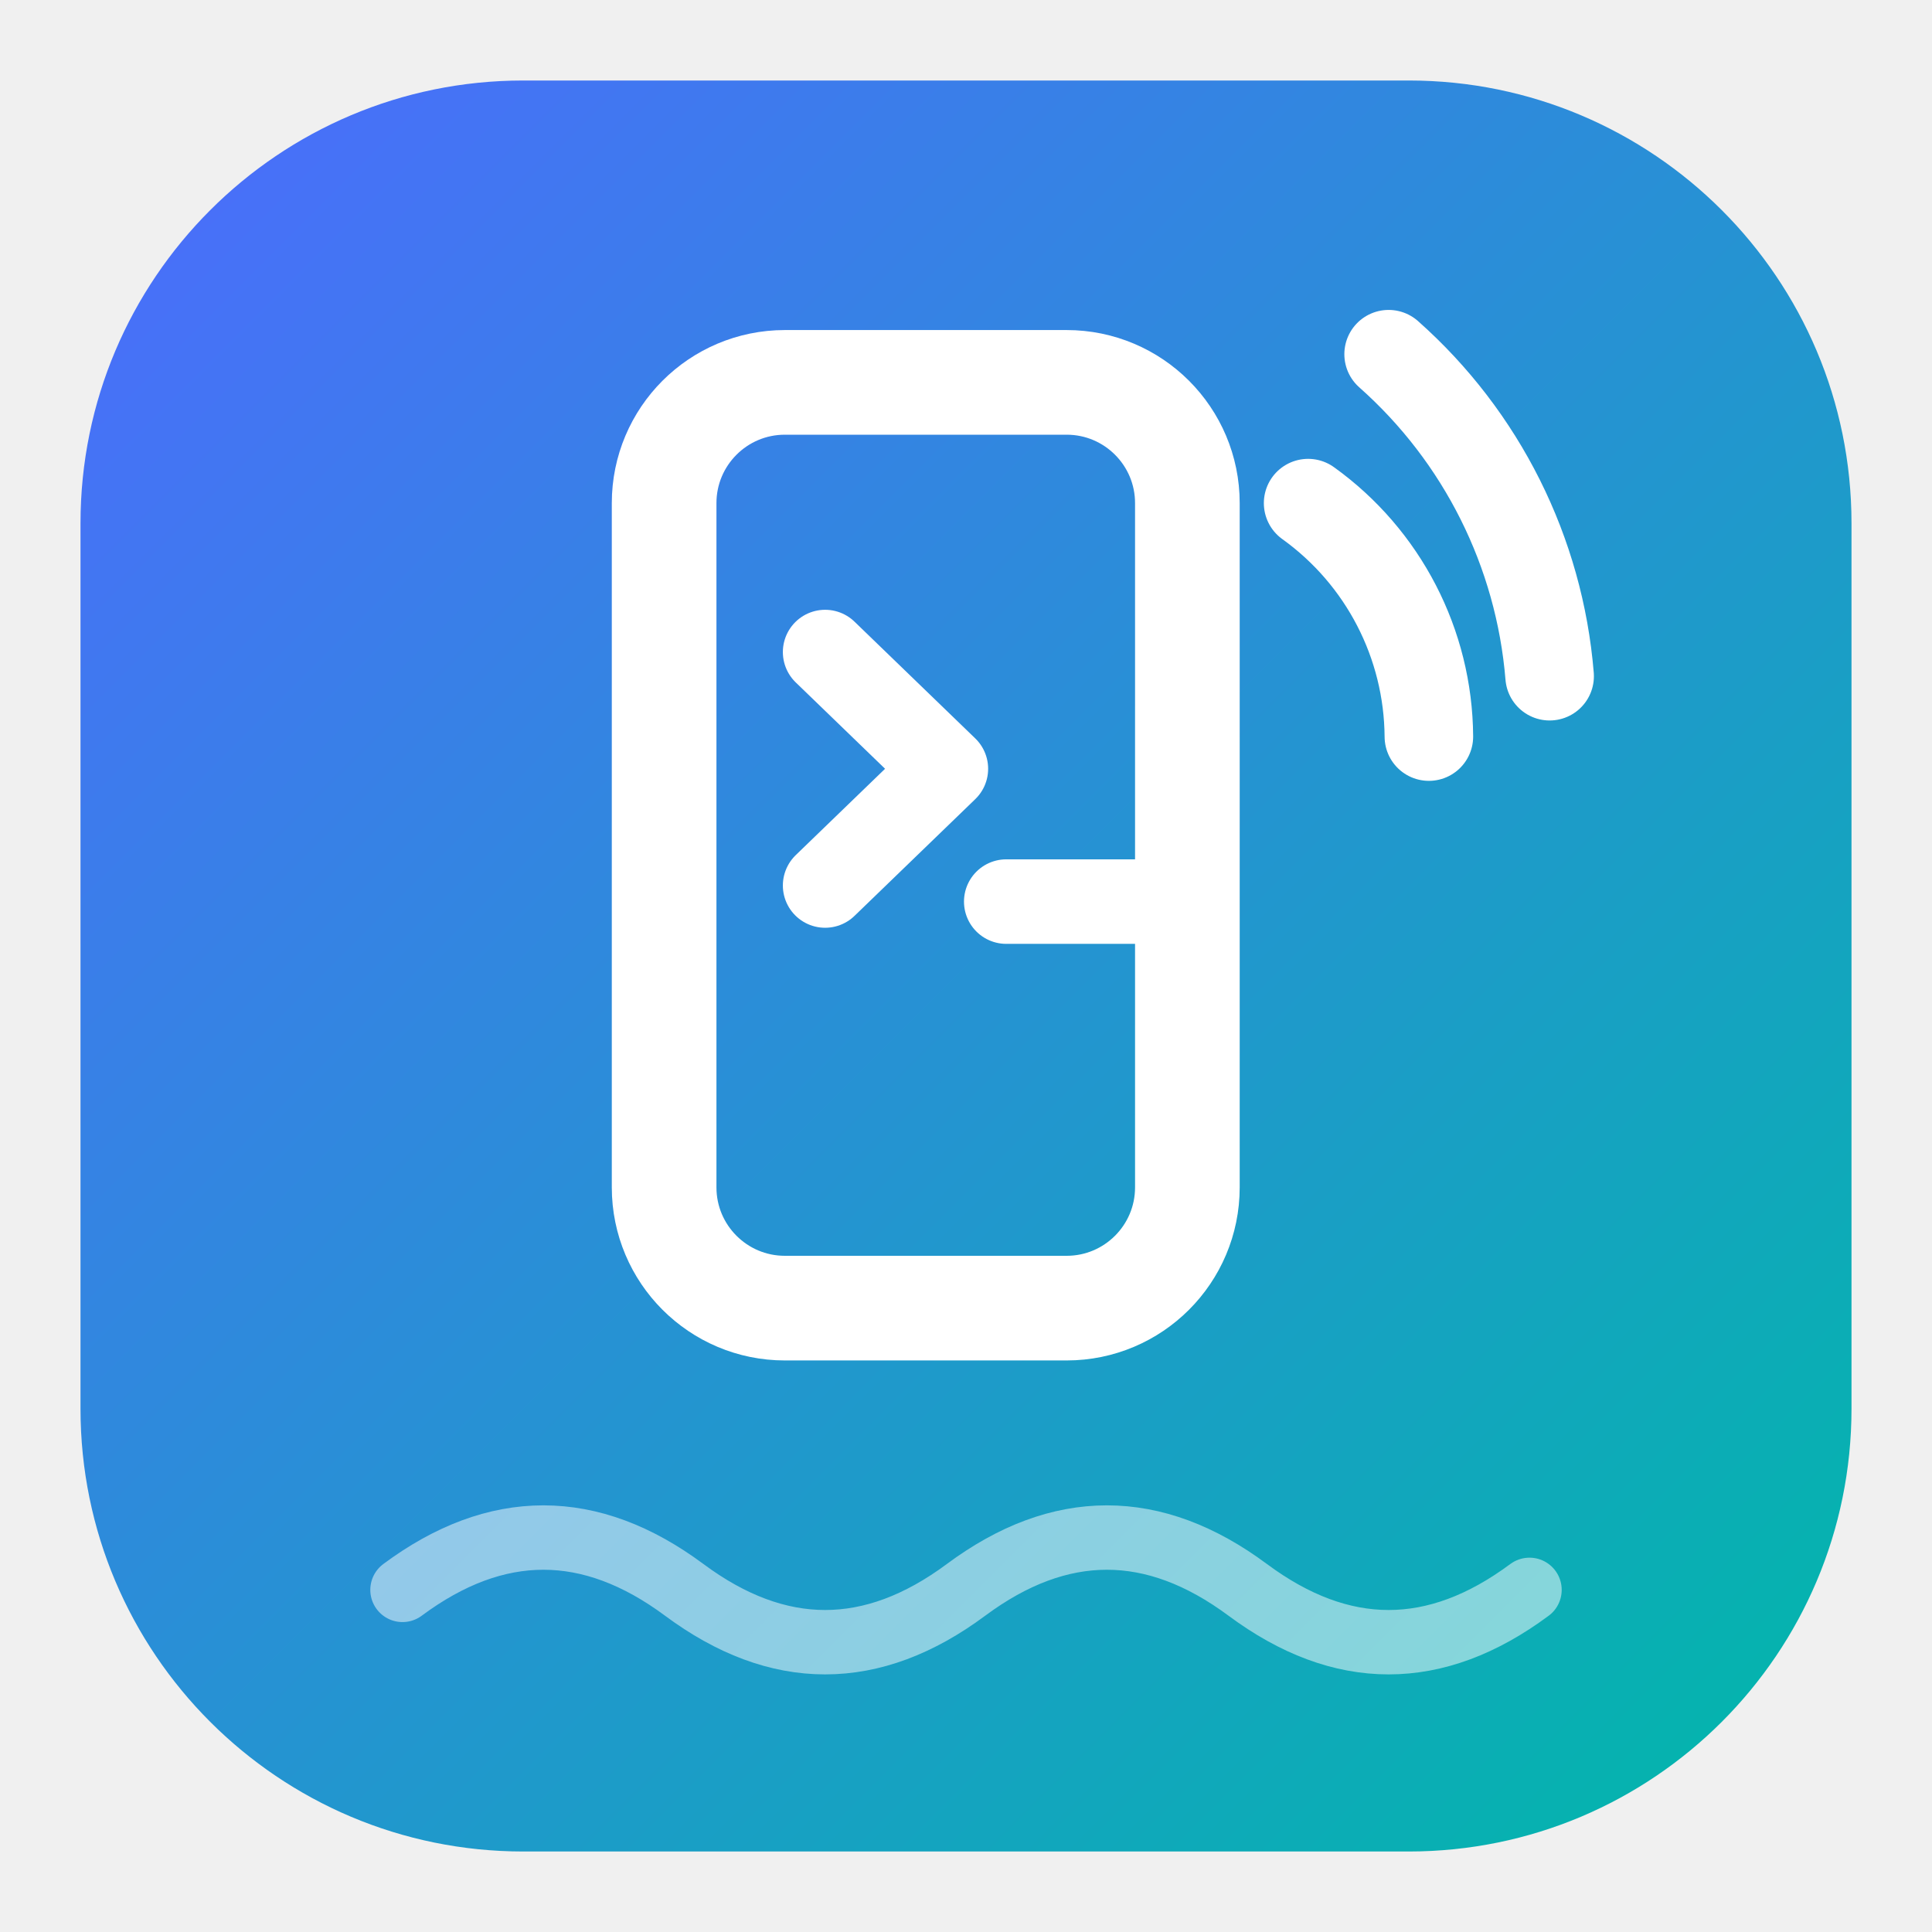
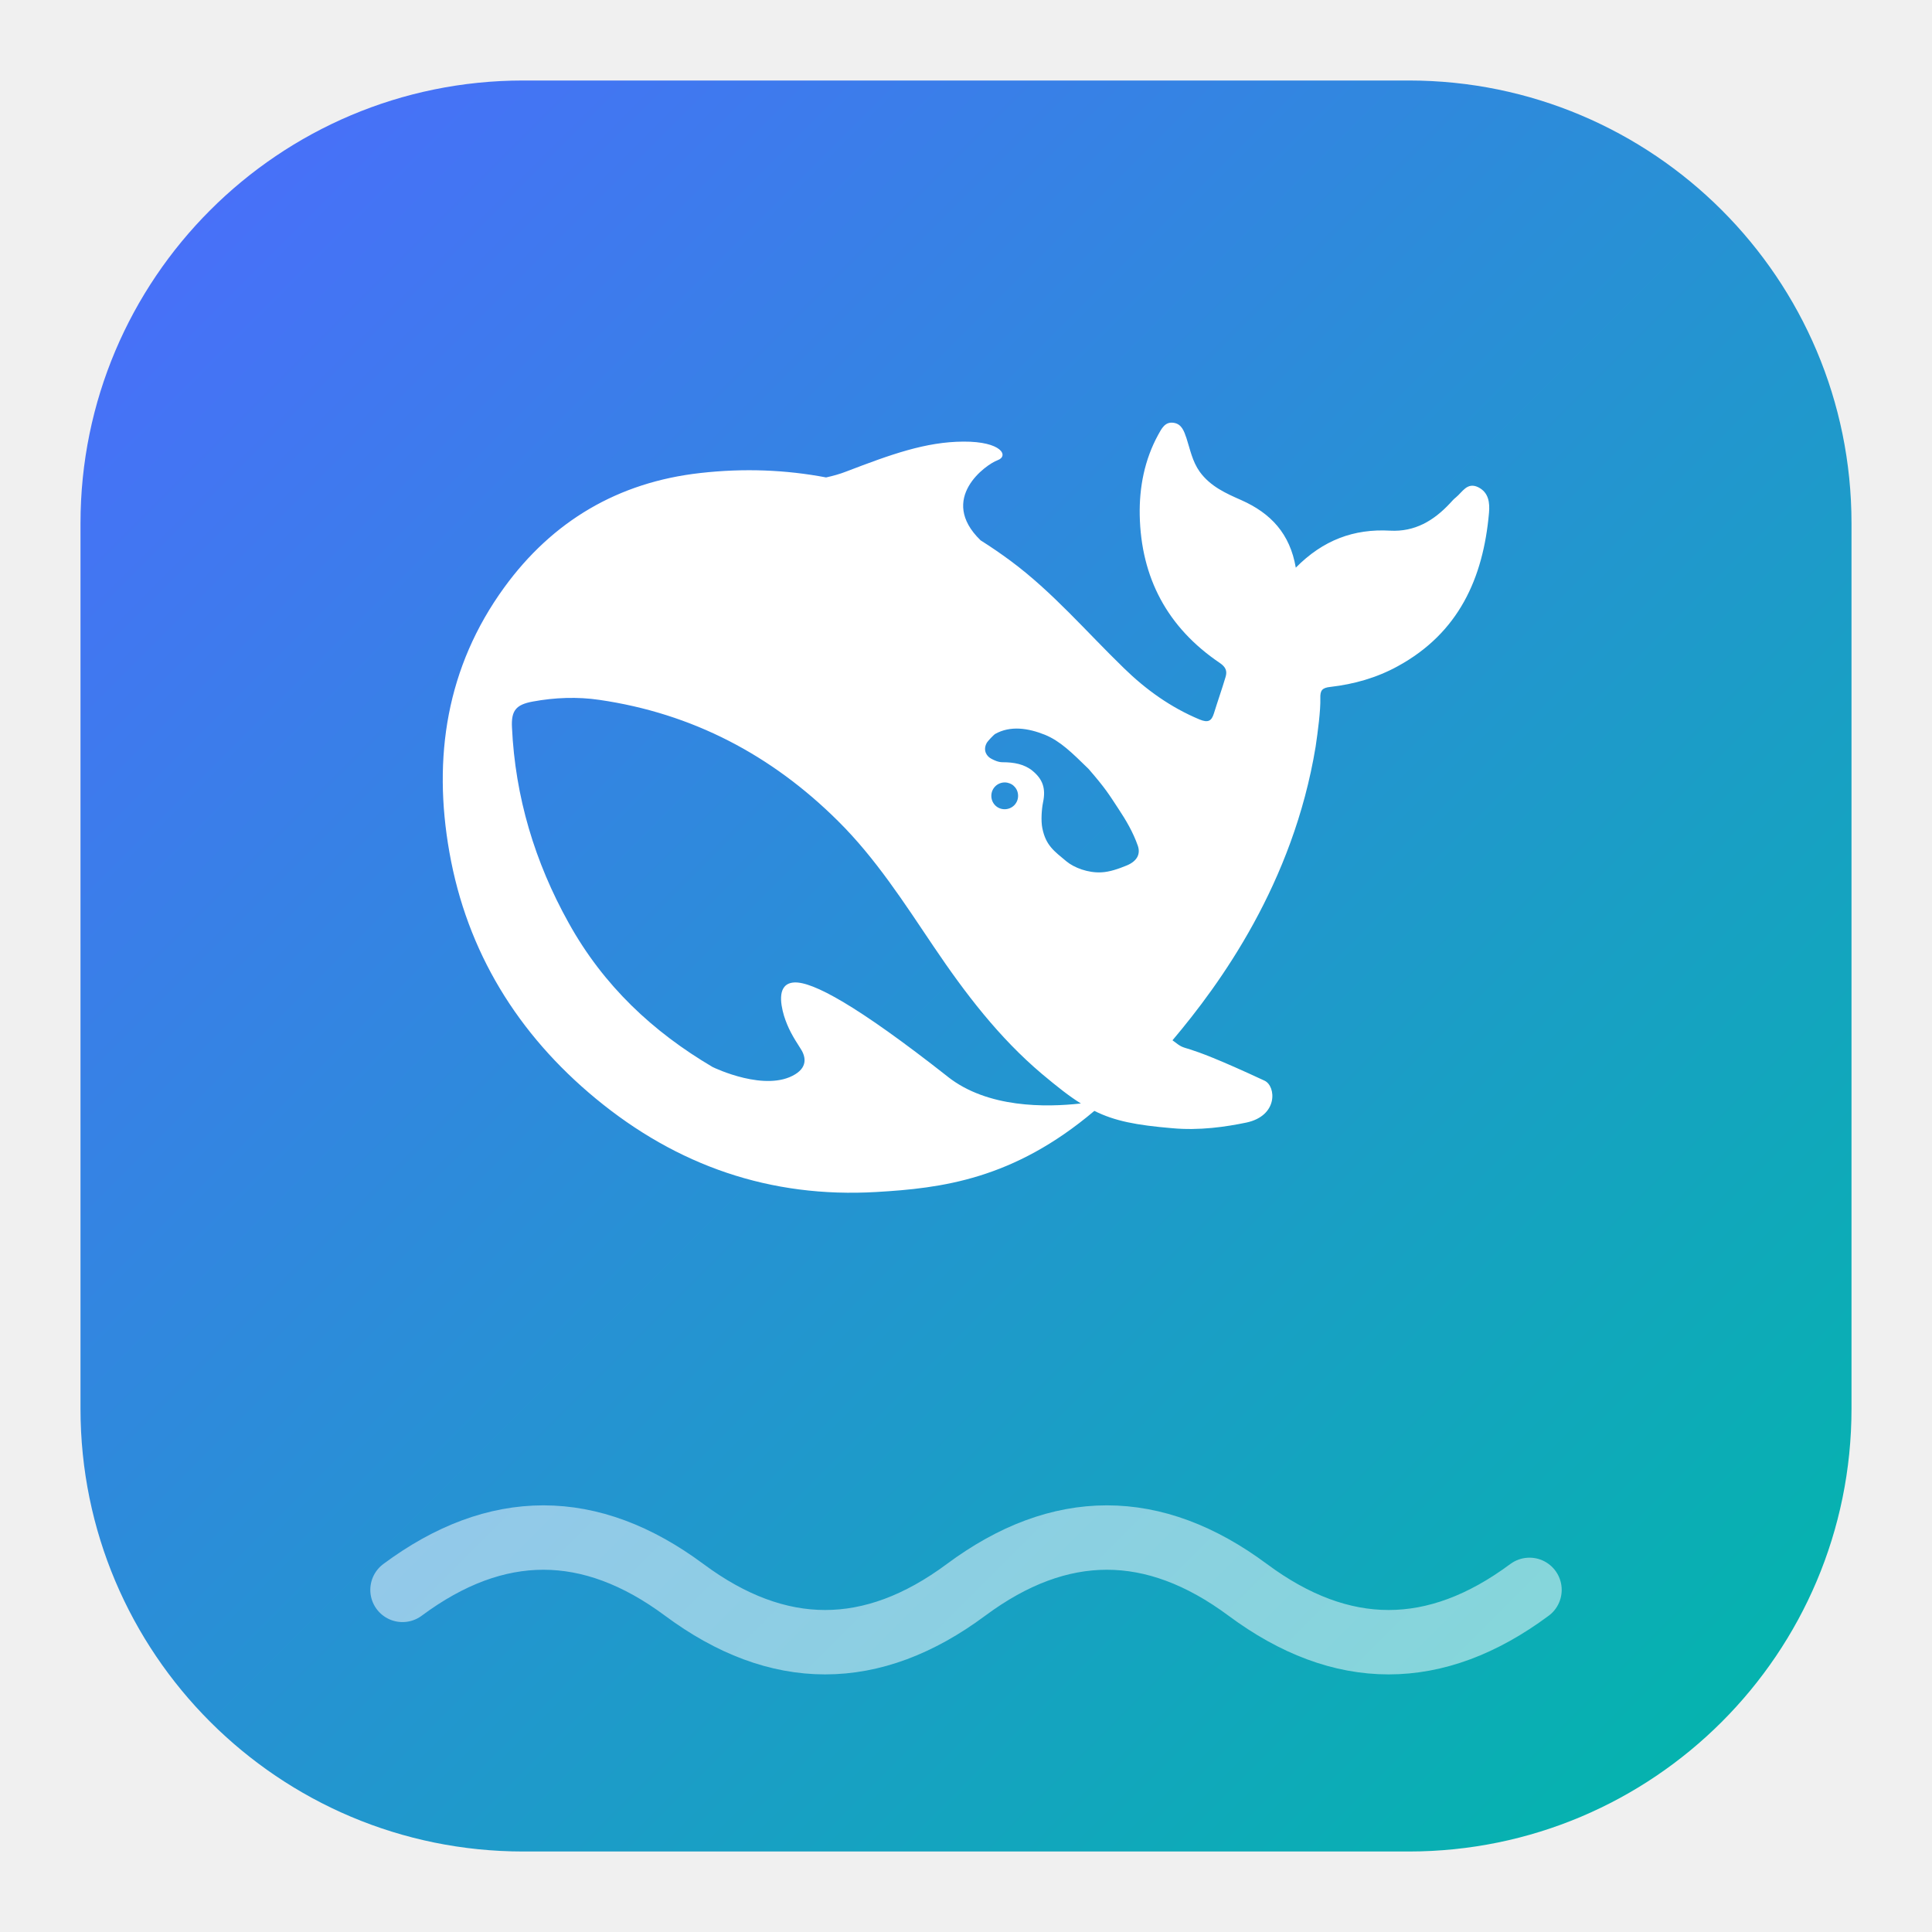
<svg xmlns="http://www.w3.org/2000/svg" viewBox="0 0 48 48" width="48" height="48">
  <defs>
-     <linearGradient id="g-rc" x1="0" y1="0" x2="1" y2="1">
+     <linearGradient id="g-rcw" x1="0" y1="0" x2="1" y2="1">
      <stop offset="0" stop-color="#4D6BFE" />
      <stop offset="1" stop-color="#00B8A9" />
    </linearGradient>
  </defs>
-   <rect x="2" y="2" width="44" height="44" rx="11" fill="url(#g-rc)" />
-   <g fill="none" stroke="#fff" stroke-linecap="round" stroke-linejoin="round">
-     <rect x="16.5" y="9.5" width="13" height="23" rx="3" stroke-width="2.6" />
-     <path d="M20.5 16.2 l3 2.9 -3 2.9" stroke-width="2.1" />
-     <path d="M25 22.4 h3.2" stroke-width="2.1" />
-     <path d="M32.5 12.5 a7.2 7.2 0 0 1 3 5.8" stroke-width="2.2" />
-     <path d="M34.5 8.8 a12 12 0 0 1 4 8" stroke-width="2.2" />
+   <rect x="2" y="2" width="44" height="44" rx="11" fill="url(#g-rcw)" />
+   <g transform="translate(11.00,10.5) scale(1.1226)">
+     <path d="M22.917 1.43C22.671 1.31 22.566 1.539 22.422 1.655C22.373 1.693 22.332 1.742 22.29 1.787C21.932 2.17 21.513 2.421 20.966 2.391C20.166 2.346 19.483 2.598 18.879 3.21C18.75 2.455 18.324 2.005 17.675 1.716C17.335 1.566 16.992 1.415 16.754 1.089C16.588 0.856 16.542 0.597 16.459 0.342C16.406 0.188 16.354 0.03 16.176 0.004C15.984 -0.026 15.908 0.135 15.833 0.27C15.531 0.822 15.414 1.43 15.425 2.046C15.452 3.432 16.037 4.535 17.199 5.32C17.331 5.41 17.365 5.5 17.324 5.632C17.244 5.902 17.15 6.165 17.067 6.435C17.014 6.608 16.935 6.646 16.75 6.57C16.112 6.304 15.561 5.909 15.074 5.433C14.248 4.633 13.5 3.751 12.568 3.06C12.349 2.898 12.13 2.748 11.903 2.605C10.952 1.682 12.028 0.923 12.277 0.833C12.537 0.739 12.367 0.416 11.526 0.42C10.684 0.424 9.914 0.706 8.933 1.081C8.789 1.138 8.638 1.179 8.484 1.213C7.593 1.044 6.668 1.006 5.702 1.115C3.883 1.318 2.43 2.178 1.362 3.646C0.079 5.41 -0.223 7.415 0.147 9.506C0.535 11.71 1.66 13.535 3.389 14.962C5.181 16.441 7.246 17.166 9.601 17.027C11.032 16.944 12.624 16.753 14.421 15.232C14.874 15.458 15.35 15.548 16.138 15.615C16.746 15.672 17.331 15.585 17.784 15.491C18.493 15.341 18.444 14.684 18.188 14.564C16.108 13.595 16.565 13.989 16.15 13.67C17.206 12.42 18.82 10.198 19.318 7.172C19.367 6.838 19.43 6.368 19.422 6.097C19.418 5.932 19.456 5.868 19.645 5.849C20.166 5.789 20.671 5.647 21.136 5.391C22.483 4.655 23.027 3.446 23.155 1.997C23.174 1.776 23.151 1.547 22.917 1.43ZM11.175 14.474C9.159 12.889 8.182 12.367 7.778 12.39C7.401 12.412 7.469 12.845 7.552 13.126C7.639 13.404 7.752 13.595 7.91 13.84C8.02 14.001 8.095 14.241 7.801 14.422C7.152 14.823 6.023 14.287 5.97 14.26C4.657 13.486 3.559 12.466 2.785 11.069C2.037 9.725 1.603 8.283 1.532 6.744C1.513 6.372 1.622 6.241 1.992 6.173C2.479 6.083 2.981 6.064 3.468 6.136C5.525 6.436 7.276 7.356 8.744 8.813C9.582 9.642 10.216 10.634 10.869 11.602C11.563 12.631 12.31 13.611 13.262 14.415C13.598 14.696 13.866 14.91 14.123 15.068C13.349 15.155 12.058 15.173 11.175 14.475L11.175 14.474ZM12.141 8.26C12.141 8.095 12.273 7.963 12.439 7.963C12.476 7.963 12.511 7.971 12.541 7.982C12.582 7.997 12.62 8.019 12.65 8.053C12.704 8.106 12.733 8.181 12.733 8.26C12.733 8.425 12.601 8.556 12.435 8.556C12.27 8.556 12.141 8.425 12.141 8.26ZM15.142 9.799C14.949 9.878 14.757 9.945 14.572 9.953C14.284 9.968 13.972 9.851 13.802 9.709C13.537 9.487 13.348 9.363 13.27 8.977C13.236 8.812 13.255 8.556 13.284 8.41C13.352 8.094 13.277 7.892 13.055 7.708C12.873 7.558 12.643 7.516 12.39 7.516C12.296 7.516 12.209 7.475 12.145 7.441C12.039 7.389 11.952 7.257 12.035 7.096C12.062 7.043 12.19 6.916 12.22 6.893C12.563 6.698 12.96 6.762 13.326 6.908C13.665 7.047 13.922 7.302 14.292 7.663C14.669 8.098 14.738 8.218 14.953 8.545C15.123 8.801 15.277 9.063 15.383 9.364C15.447 9.551 15.364 9.705 15.142 9.799Z" fill="#fff" />
  </g>
  <path d="M10 39.5 q3.5 -2.6 7 0 t7 0 t7 0 t7 0" fill="none" stroke="#fff" stroke-opacity=".5" stroke-width="1.6" stroke-linecap="round" />
</svg>
